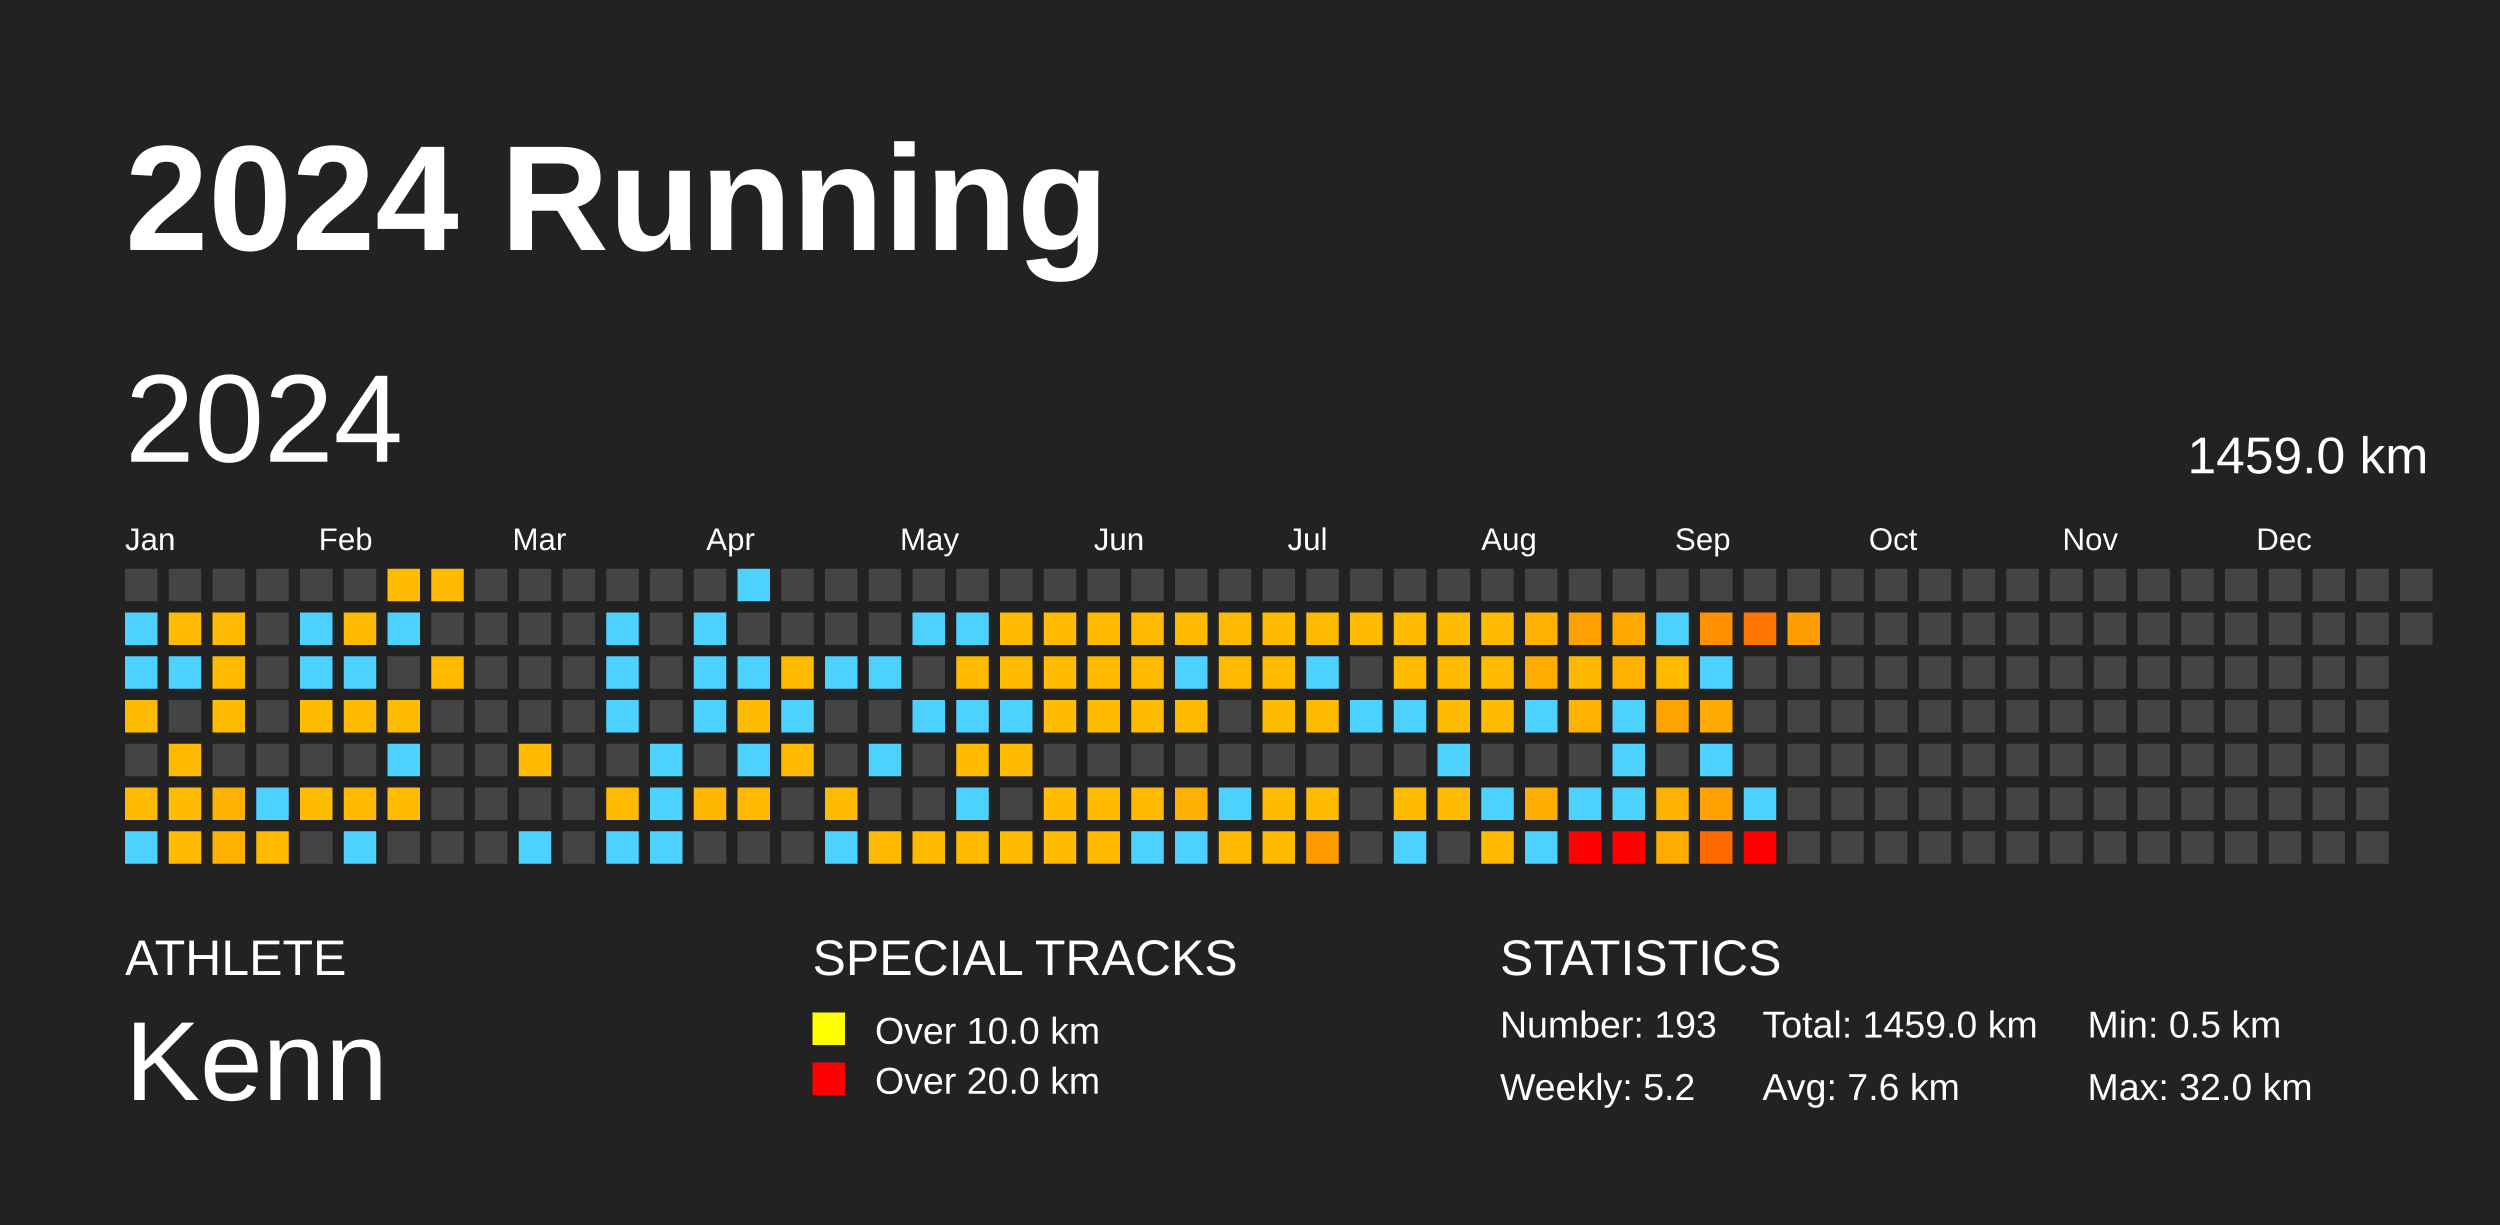
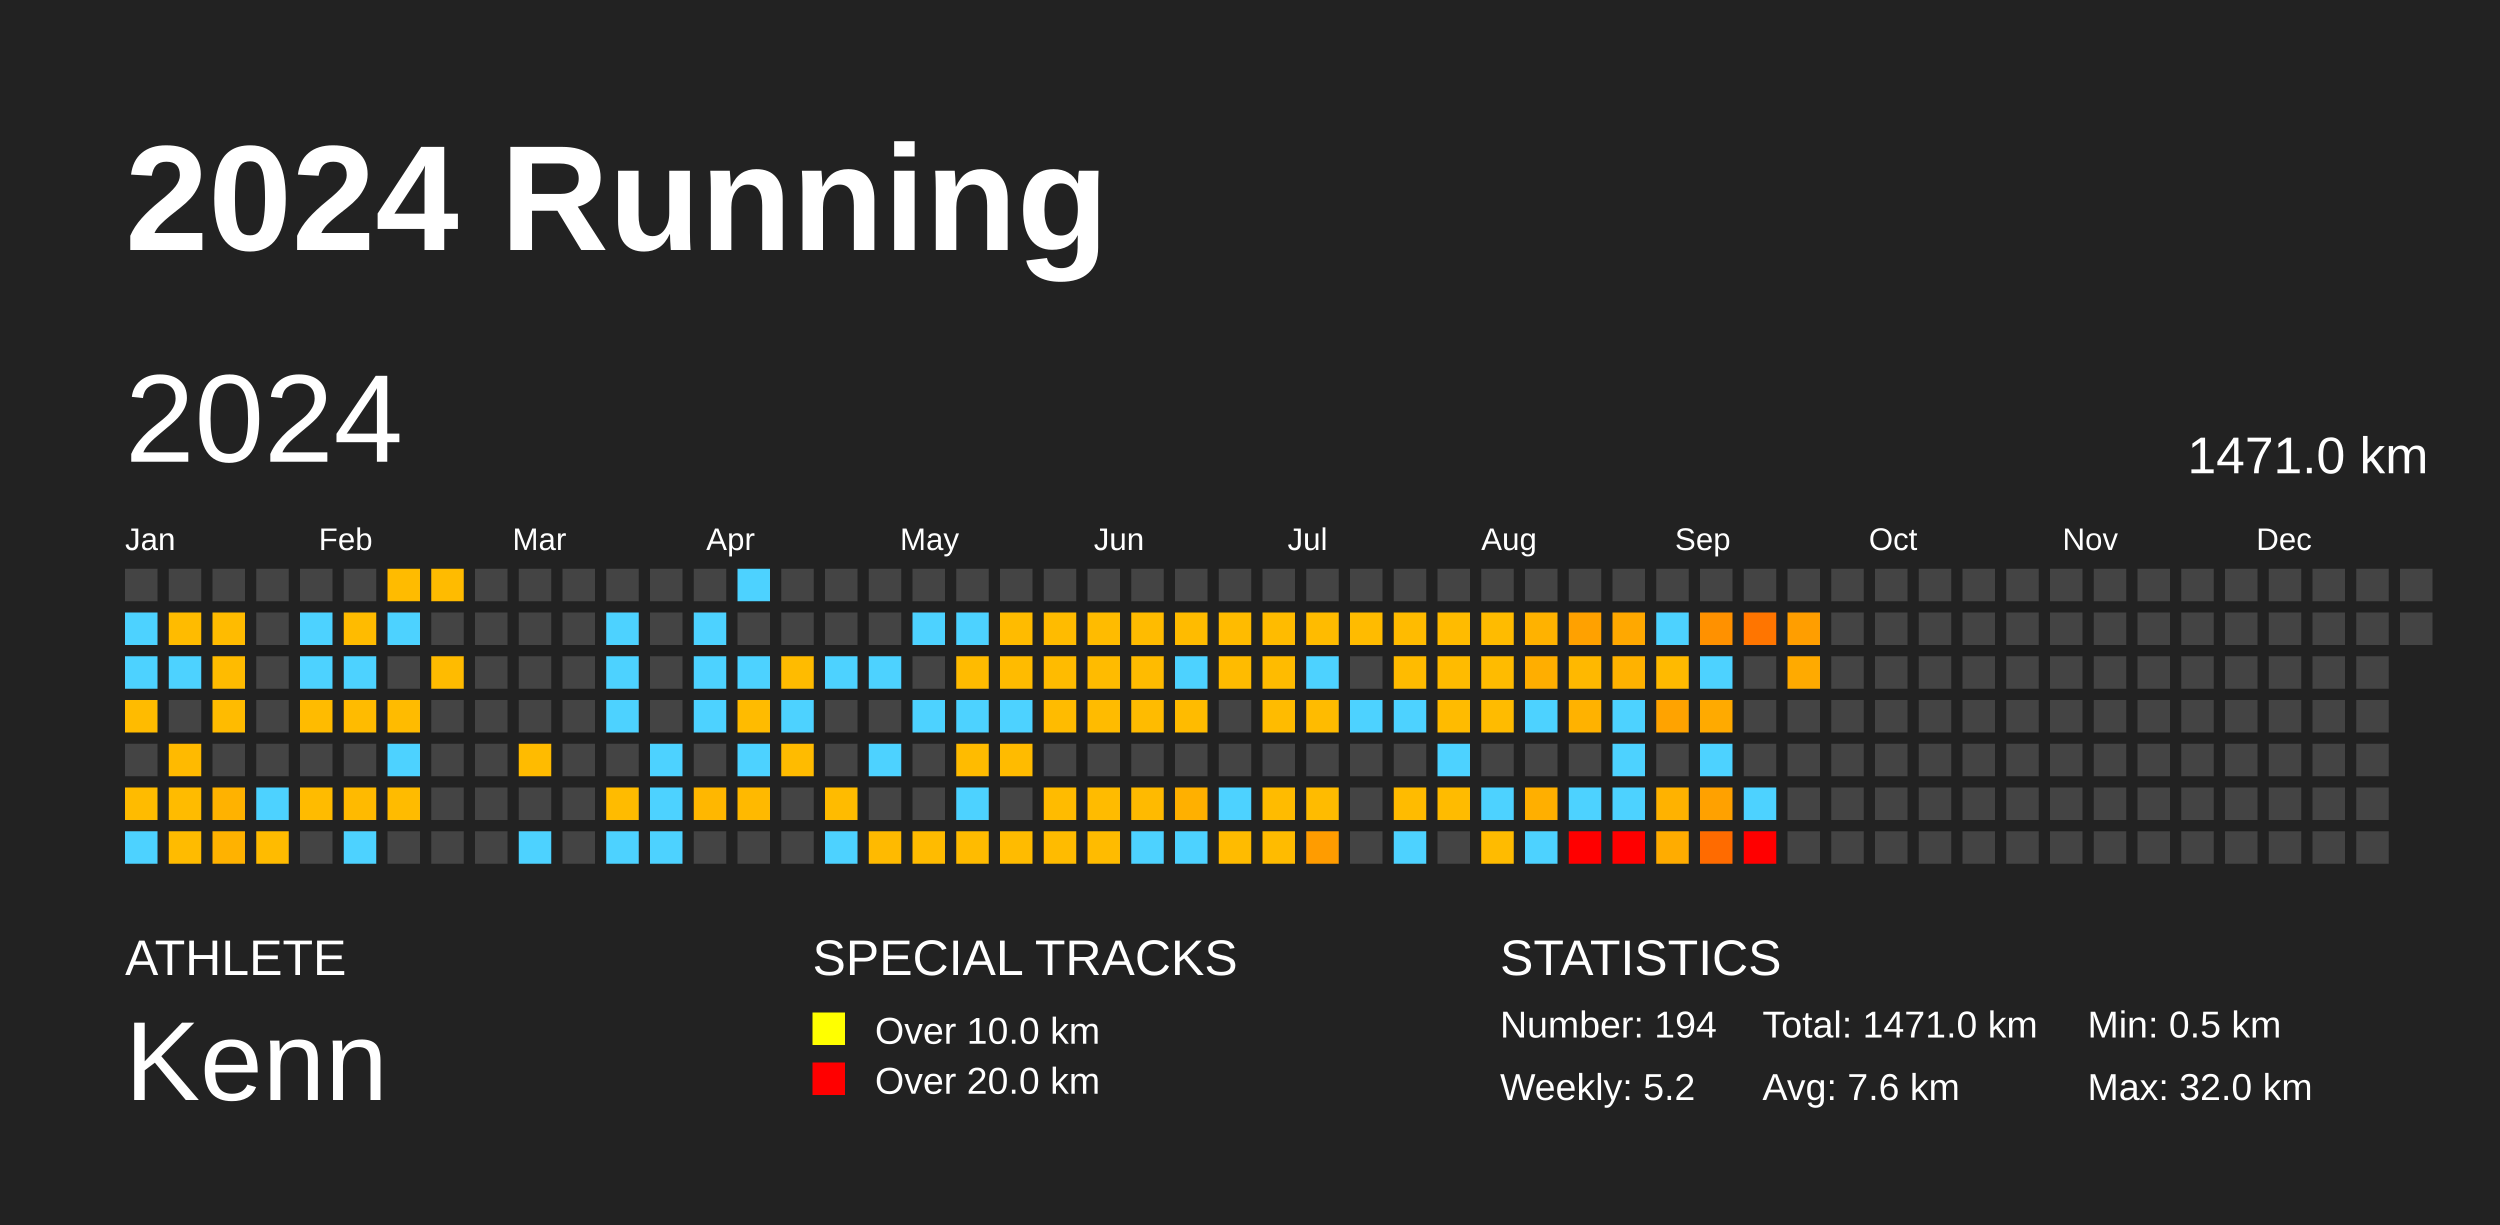
<svg xmlns="http://www.w3.org/2000/svg" baseProfile="full" height="98mm" version="1.1" viewBox="0,0,200,98" width="200mm">
  <defs />
  <rect fill="#222222" height="98" width="200" x="0" y="0" />
  <text fill="#FFFFFF" style="font-size:12px; font-family:Arial; font-weight:bold;" x="10" y="20">2024 Running</text>
  <text fill="#FFFFFF" style="font-size:4px; font-family:Arial" x="10" y="78">ATHLETE</text>
  <text fill="#FFFFFF" style="font-size:9px; font-family:Arial" x="10" y="88">Kenn</text>
  <text fill="#FFFFFF" style="font-size:4px; font-family:Arial" x="65" y="78">SPECIAL TRACKS</text>
  <rect fill="yellow" height="2.6" width="2.6" x="65" y="81" />
  <text fill="#FFFFFF" style="font-size:3px; font-family:Arial" x="70" y="83.5">Over 10.0 km</text>
  <rect fill="red" height="2.6" width="2.6" x="65" y="85" />
  <text fill="#FFFFFF" style="font-size:3px; font-family:Arial" x="70" y="87.5">Over 20.0 km</text>
  <text fill="#FFFFFF" style="font-size:4px; font-family:Arial" x="120" y="78">STATISTICS</text>
-   <text fill="#FFFFFF" style="font-size:3px; font-family:Arial" x="120" y="83">Number: 193</text>
+   <text fill="#FFFFFF" style="font-size:3px; font-family:Arial" x="120" y="83">Number: 194</text>
  <text fill="#FFFFFF" style="font-size:3px; font-family:Arial" x="120" y="88">Weekly: 5.2</text>
-   <text fill="#FFFFFF" style="font-size:3px; font-family:Arial" x="141" y="83">Total: 1459.0 km</text>
+   <text fill="#FFFFFF" style="font-size:3px; font-family:Arial" x="141" y="83">Total: 1471.0 km</text>
  <text fill="#FFFFFF" style="font-size:3px; font-family:Arial" x="141" y="88">Avg: 7.6 km</text>
  <text fill="#FFFFFF" style="font-size:3px; font-family:Arial" x="167" y="83">Min: 0.5 km</text>
  <text fill="#FFFFFF" style="font-size:3px; font-family:Arial" x="167" y="88">Max: 32.0 km</text>
  <text dominant-baseline="hanging" fill="#FFFFFF" style="font-size:10.0px; font-family:Arial;" x="10" y="30">2024</text>
-   <text dominant-baseline="hanging" fill="#FFFFFF" style="font-size:4.125px; font-family:Arial;" x="175" y="35">1459.0 km</text>
+   <text dominant-baseline="hanging" fill="#FFFFFF" style="font-size:4.125px; font-family:Arial;" x="175" y="35">1471.0 km</text>
  <text fill="#FFFFFF" style="font-size:2.5px; font-family:Arial" x="10.0" y="44">Jan</text>
  <text fill="#FFFFFF" style="font-size:2.5px; font-family:Arial" x="25.5" y="44">Feb</text>
  <text fill="#FFFFFF" style="font-size:2.5px; font-family:Arial" x="41.0" y="44">Mar</text>
  <text fill="#FFFFFF" style="font-size:2.5px; font-family:Arial" x="56.5" y="44">Apr</text>
  <text fill="#FFFFFF" style="font-size:2.5px; font-family:Arial" x="72.0" y="44">May</text>
  <text fill="#FFFFFF" style="font-size:2.5px; font-family:Arial" x="87.5" y="44">Jun</text>
  <text fill="#FFFFFF" style="font-size:2.5px; font-family:Arial" x="103.0" y="44">Jul</text>
  <text fill="#FFFFFF" style="font-size:2.5px; font-family:Arial" x="118.5" y="44">Aug</text>
  <text fill="#FFFFFF" style="font-size:2.5px; font-family:Arial" x="134.0" y="44">Sep</text>
  <text fill="#FFFFFF" style="font-size:2.5px; font-family:Arial" x="149.5" y="44">Oct</text>
  <text fill="#FFFFFF" style="font-size:2.5px; font-family:Arial" x="165.0" y="44">Nov</text>
  <text fill="#FFFFFF" style="font-size:2.5px; font-family:Arial" x="180.5" y="44">Dec</text>
  <rect fill="#444444" height="2.6" width="2.6" x="10.0" y="45.5" />
  <rect fill="#4dd2ff" height="2.6" width="2.6" x="10.0" y="49.0" />
  <rect fill="#4dd2ff" height="2.6" width="2.6" x="10.0" y="52.5" />
  <rect fill="#ffbb00" height="2.6" width="2.6" x="10.0" y="56.0" />
  <rect fill="#444444" height="2.6" width="2.6" x="10.0" y="59.5" />
  <rect fill="#ffbb00" height="2.6" width="2.6" x="10.0" y="63.0" />
  <rect fill="#4dd2ff" height="2.6" width="2.6" x="10.0" y="66.5" />
  <rect fill="#444444" height="2.6" width="2.6" x="13.5" y="45.5" />
  <rect fill="#ffbb00" height="2.6" width="2.6" x="13.5" y="49.0" />
  <rect fill="#4dd2ff" height="2.6" width="2.6" x="13.5" y="52.5" />
  <rect fill="#444444" height="2.6" width="2.6" x="13.5" y="56.0" />
  <rect fill="#ffba00" height="2.6" width="2.6" x="13.5" y="59.5" />
  <rect fill="#ffbb00" height="2.6" width="2.6" x="13.5" y="63.0" />
  <rect fill="#ffbb00" height="2.6" width="2.6" x="13.5" y="66.5" />
  <rect fill="#444444" height="2.6" width="2.6" x="17.0" y="45.5" />
  <rect fill="#ffbb00" height="2.6" width="2.6" x="17.0" y="49.0" />
  <rect fill="#ffbb00" height="2.6" width="2.6" x="17.0" y="52.5" />
  <rect fill="#ffbb00" height="2.6" width="2.6" x="17.0" y="56.0" />
  <rect fill="#444444" height="2.6" width="2.6" x="17.0" y="59.5" />
  <rect fill="#ffb200" height="2.6" width="2.6" x="17.0" y="63.0" />
  <rect fill="#ffb200" height="2.6" width="2.6" x="17.0" y="66.5" />
  <rect fill="#444444" height="2.6" width="2.6" x="20.5" y="45.5" />
  <rect fill="#444444" height="2.6" width="2.6" x="20.5" y="49.0" />
  <rect fill="#444444" height="2.6" width="2.6" x="20.5" y="52.5" />
  <rect fill="#444444" height="2.6" width="2.6" x="20.5" y="56.0" />
  <rect fill="#444444" height="2.6" width="2.6" x="20.5" y="59.5" />
  <rect fill="#4dd2ff" height="2.6" width="2.6" x="20.5" y="63.0" />
  <rect fill="#ffbb00" height="2.6" width="2.6" x="20.5" y="66.5" />
  <rect fill="#444444" height="2.6" width="2.6" x="24.0" y="45.5" />
  <rect fill="#4dd2ff" height="2.6" width="2.6" x="24.0" y="49.0" />
  <rect fill="#4dd2ff" height="2.6" width="2.6" x="24.0" y="52.5" />
  <rect fill="#ffbb00" height="2.6" width="2.6" x="24.0" y="56.0" />
  <rect fill="#444444" height="2.6" width="2.6" x="24.0" y="59.5" />
  <rect fill="#ffbb00" height="2.6" width="2.6" x="24.0" y="63.0" />
  <rect fill="#444444" height="2.6" width="2.6" x="24.0" y="66.5" />
  <rect fill="#444444" height="2.6" width="2.6" x="27.5" y="45.5" />
  <rect fill="#ffbb00" height="2.6" width="2.6" x="27.5" y="49.0" />
  <rect fill="#4dd2ff" height="2.6" width="2.6" x="27.5" y="52.5" />
  <rect fill="#ffbb00" height="2.6" width="2.6" x="27.5" y="56.0" />
  <rect fill="#444444" height="2.6" width="2.6" x="27.5" y="59.5" />
  <rect fill="#ffba00" height="2.6" width="2.6" x="27.5" y="63.0" />
  <rect fill="#4dd2ff" height="2.6" width="2.6" x="27.5" y="66.5" />
  <rect fill="#ffbb00" height="2.6" width="2.6" x="31.0" y="45.5" />
  <rect fill="#4dd2ff" height="2.6" width="2.6" x="31.0" y="49.0" />
  <rect fill="#444444" height="2.6" width="2.6" x="31.0" y="52.5" />
  <rect fill="#ffbb00" height="2.6" width="2.6" x="31.0" y="56.0" />
  <rect fill="#4dd2ff" height="2.6" width="2.6" x="31.0" y="59.5" />
  <rect fill="#ffbb00" height="2.6" width="2.6" x="31.0" y="63.0" />
  <rect fill="#444444" height="2.6" width="2.6" x="31.0" y="66.5" />
  <rect fill="#ffbb00" height="2.6" width="2.6" x="34.5" y="45.5" />
  <rect fill="#444444" height="2.6" width="2.6" x="34.5" y="49.0" />
  <rect fill="#ffbb00" height="2.6" width="2.6" x="34.5" y="52.5" />
  <rect fill="#444444" height="2.6" width="2.6" x="34.5" y="56.0" />
  <rect fill="#444444" height="2.6" width="2.6" x="34.5" y="59.5" />
  <rect fill="#444444" height="2.6" width="2.6" x="34.5" y="63.0" />
  <rect fill="#444444" height="2.6" width="2.6" x="34.5" y="66.5" />
  <rect fill="#444444" height="2.6" width="2.6" x="38.0" y="45.5" />
  <rect fill="#444444" height="2.6" width="2.6" x="38.0" y="49.0" />
  <rect fill="#444444" height="2.6" width="2.6" x="38.0" y="52.5" />
  <rect fill="#444444" height="2.6" width="2.6" x="38.0" y="56.0" />
  <rect fill="#444444" height="2.6" width="2.6" x="38.0" y="59.5" />
  <rect fill="#444444" height="2.6" width="2.6" x="38.0" y="63.0" />
  <rect fill="#444444" height="2.6" width="2.6" x="38.0" y="66.5" />
  <rect fill="#444444" height="2.6" width="2.6" x="41.5" y="45.5" />
  <rect fill="#444444" height="2.6" width="2.6" x="41.5" y="49.0" />
  <rect fill="#444444" height="2.6" width="2.6" x="41.5" y="52.5" />
  <rect fill="#444444" height="2.6" width="2.6" x="41.5" y="56.0" />
  <rect fill="#ffbb00" height="2.6" width="2.6" x="41.5" y="59.5" />
  <rect fill="#444444" height="2.6" width="2.6" x="41.5" y="63.0" />
  <rect fill="#4dd2ff" height="2.6" width="2.6" x="41.5" y="66.5" />
  <rect fill="#444444" height="2.6" width="2.6" x="45.0" y="45.5" />
  <rect fill="#444444" height="2.6" width="2.6" x="45.0" y="49.0" />
  <rect fill="#444444" height="2.6" width="2.6" x="45.0" y="52.5" />
  <rect fill="#444444" height="2.6" width="2.6" x="45.0" y="56.0" />
  <rect fill="#444444" height="2.6" width="2.6" x="45.0" y="59.5" />
  <rect fill="#444444" height="2.6" width="2.6" x="45.0" y="63.0" />
  <rect fill="#444444" height="2.6" width="2.6" x="45.0" y="66.5" />
  <rect fill="#444444" height="2.6" width="2.6" x="48.5" y="45.5" />
  <rect fill="#4dd2ff" height="2.6" width="2.6" x="48.5" y="49.0" />
  <rect fill="#4dd2ff" height="2.6" width="2.6" x="48.5" y="52.5" />
  <rect fill="#4dd2ff" height="2.6" width="2.6" x="48.5" y="56.0" />
  <rect fill="#444444" height="2.6" width="2.6" x="48.5" y="59.5" />
  <rect fill="#ffbb00" height="2.6" width="2.6" x="48.5" y="63.0" />
  <rect fill="#4dd2ff" height="2.6" width="2.6" x="48.5" y="66.5" />
  <rect fill="#444444" height="2.6" width="2.6" x="52.0" y="45.5" />
  <rect fill="#444444" height="2.6" width="2.6" x="52.0" y="49.0" />
  <rect fill="#444444" height="2.6" width="2.6" x="52.0" y="52.5" />
  <rect fill="#444444" height="2.6" width="2.6" x="52.0" y="56.0" />
  <rect fill="#4dd2ff" height="2.6" width="2.6" x="52.0" y="59.5" />
  <rect fill="#4dd2ff" height="2.6" width="2.6" x="52.0" y="63.0" />
  <rect fill="#4dd2ff" height="2.6" width="2.6" x="52.0" y="66.5" />
  <rect fill="#444444" height="2.6" width="2.6" x="55.5" y="45.5" />
  <rect fill="#4dd2ff" height="2.6" width="2.6" x="55.5" y="49.0" />
  <rect fill="#4dd2ff" height="2.6" width="2.6" x="55.5" y="52.5" />
  <rect fill="#4dd2ff" height="2.6" width="2.6" x="55.5" y="56.0" />
  <rect fill="#444444" height="2.6" width="2.6" x="55.5" y="59.5" />
  <rect fill="#ffb700" height="2.6" width="2.6" x="55.5" y="63.0" />
  <rect fill="#444444" height="2.6" width="2.6" x="55.5" y="66.5" />
  <rect fill="#4dd2ff" height="2.6" width="2.6" x="59.0" y="45.5" />
  <rect fill="#444444" height="2.6" width="2.6" x="59.0" y="49.0" />
  <rect fill="#4dd2ff" height="2.6" width="2.6" x="59.0" y="52.5" />
  <rect fill="#ffbb00" height="2.6" width="2.6" x="59.0" y="56.0" />
  <rect fill="#4dd2ff" height="2.6" width="2.6" x="59.0" y="59.5" />
  <rect fill="#ffb900" height="2.6" width="2.6" x="59.0" y="63.0" />
  <rect fill="#444444" height="2.6" width="2.6" x="59.0" y="66.5" />
  <rect fill="#444444" height="2.6" width="2.6" x="62.5" y="45.5" />
  <rect fill="#444444" height="2.6" width="2.6" x="62.5" y="49.0" />
  <rect fill="#ffbb00" height="2.6" width="2.6" x="62.5" y="52.5" />
  <rect fill="#4dd2ff" height="2.6" width="2.6" x="62.5" y="56.0" />
  <rect fill="#ffbb00" height="2.6" width="2.6" x="62.5" y="59.5" />
  <rect fill="#444444" height="2.6" width="2.6" x="62.5" y="63.0" />
  <rect fill="#444444" height="2.6" width="2.6" x="62.5" y="66.5" />
  <rect fill="#444444" height="2.6" width="2.6" x="66.0" y="45.5" />
  <rect fill="#444444" height="2.6" width="2.6" x="66.0" y="49.0" />
  <rect fill="#4dd2ff" height="2.6" width="2.6" x="66.0" y="52.5" />
  <rect fill="#444444" height="2.6" width="2.6" x="66.0" y="56.0" />
  <rect fill="#444444" height="2.6" width="2.6" x="66.0" y="59.5" />
  <rect fill="#ffbb00" height="2.6" width="2.6" x="66.0" y="63.0" />
  <rect fill="#4dd2ff" height="2.6" width="2.6" x="66.0" y="66.5" />
  <rect fill="#444444" height="2.6" width="2.6" x="69.5" y="45.5" />
  <rect fill="#444444" height="2.6" width="2.6" x="69.5" y="49.0" />
  <rect fill="#4dd2ff" height="2.6" width="2.6" x="69.5" y="52.5" />
  <rect fill="#444444" height="2.6" width="2.6" x="69.5" y="56.0" />
  <rect fill="#4dd2ff" height="2.6" width="2.6" x="69.5" y="59.5" />
  <rect fill="#444444" height="2.6" width="2.6" x="69.5" y="63.0" />
  <rect fill="#ffba00" height="2.6" width="2.6" x="69.5" y="66.5" />
  <rect fill="#444444" height="2.6" width="2.6" x="73.0" y="45.5" />
  <rect fill="#4dd2ff" height="2.6" width="2.6" x="73.0" y="49.0" />
  <rect fill="#444444" height="2.6" width="2.6" x="73.0" y="52.5" />
  <rect fill="#4dd2ff" height="2.6" width="2.6" x="73.0" y="56.0" />
  <rect fill="#444444" height="2.6" width="2.6" x="73.0" y="59.5" />
  <rect fill="#444444" height="2.6" width="2.6" x="73.0" y="63.0" />
  <rect fill="#ffbb00" height="2.6" width="2.6" x="73.0" y="66.5" />
  <rect fill="#444444" height="2.6" width="2.6" x="76.5" y="45.5" />
  <rect fill="#4dd2ff" height="2.6" width="2.6" x="76.5" y="49.0" />
  <rect fill="#ffbb00" height="2.6" width="2.6" x="76.5" y="52.5" />
  <rect fill="#4dd2ff" height="2.6" width="2.6" x="76.5" y="56.0" />
  <rect fill="#ffbb00" height="2.6" width="2.6" x="76.5" y="59.5" />
  <rect fill="#4dd2ff" height="2.6" width="2.6" x="76.5" y="63.0" />
  <rect fill="#ffbb00" height="2.6" width="2.6" x="76.5" y="66.5" />
  <rect fill="#444444" height="2.6" width="2.6" x="80.0" y="45.5" />
  <rect fill="#ffbb00" height="2.6" width="2.6" x="80.0" y="49.0" />
  <rect fill="#ffbb00" height="2.6" width="2.6" x="80.0" y="52.5" />
  <rect fill="#4dd2ff" height="2.6" width="2.6" x="80.0" y="56.0" />
  <rect fill="#ffbb00" height="2.6" width="2.6" x="80.0" y="59.5" />
  <rect fill="#444444" height="2.6" width="2.6" x="80.0" y="63.0" />
  <rect fill="#ffbb00" height="2.6" width="2.6" x="80.0" y="66.5" />
  <rect fill="#444444" height="2.6" width="2.6" x="83.5" y="45.5" />
  <rect fill="#ffbb00" height="2.6" width="2.6" x="83.5" y="49.0" />
  <rect fill="#ffbb00" height="2.6" width="2.6" x="83.5" y="52.5" />
  <rect fill="#ffbb00" height="2.6" width="2.6" x="83.5" y="56.0" />
  <rect fill="#444444" height="2.6" width="2.6" x="83.5" y="59.5" />
  <rect fill="#ffbb00" height="2.6" width="2.6" x="83.5" y="63.0" />
  <rect fill="#ffbb00" height="2.6" width="2.6" x="83.5" y="66.5" />
  <rect fill="#444444" height="2.6" width="2.6" x="87.0" y="45.5" />
  <rect fill="#ffbb00" height="2.6" width="2.6" x="87.0" y="49.0" />
  <rect fill="#ffbb00" height="2.6" width="2.6" x="87.0" y="52.5" />
  <rect fill="#ffbb00" height="2.6" width="2.6" x="87.0" y="56.0" />
  <rect fill="#444444" height="2.6" width="2.6" x="87.0" y="59.5" />
  <rect fill="#ffbb00" height="2.6" width="2.6" x="87.0" y="63.0" />
  <rect fill="#ffbb00" height="2.6" width="2.6" x="87.0" y="66.5" />
  <rect fill="#444444" height="2.6" width="2.6" x="90.5" y="45.5" />
  <rect fill="#ffbb00" height="2.6" width="2.6" x="90.5" y="49.0" />
  <rect fill="#ffbb00" height="2.6" width="2.6" x="90.5" y="52.5" />
  <rect fill="#ffbb00" height="2.6" width="2.6" x="90.5" y="56.0" />
  <rect fill="#444444" height="2.6" width="2.6" x="90.5" y="59.5" />
  <rect fill="#ffba00" height="2.6" width="2.6" x="90.5" y="63.0" />
  <rect fill="#4dd2ff" height="2.6" width="2.6" x="90.5" y="66.5" />
  <rect fill="#444444" height="2.6" width="2.6" x="94.0" y="45.5" />
  <rect fill="#ffbb00" height="2.6" width="2.6" x="94.0" y="49.0" />
  <rect fill="#4dd2ff" height="2.6" width="2.6" x="94.0" y="52.5" />
  <rect fill="#ffbb00" height="2.6" width="2.6" x="94.0" y="56.0" />
  <rect fill="#444444" height="2.6" width="2.6" x="94.0" y="59.5" />
  <rect fill="#ffb000" height="2.6" width="2.6" x="94.0" y="63.0" />
  <rect fill="#4dd2ff" height="2.6" width="2.6" x="94.0" y="66.5" />
  <rect fill="#444444" height="2.6" width="2.6" x="97.5" y="45.5" />
  <rect fill="#ffbb00" height="2.6" width="2.6" x="97.5" y="49.0" />
  <rect fill="#ffbb00" height="2.6" width="2.6" x="97.5" y="52.5" />
  <rect fill="#444444" height="2.6" width="2.6" x="97.5" y="56.0" />
  <rect fill="#444444" height="2.6" width="2.6" x="97.5" y="59.5" />
  <rect fill="#4dd2ff" height="2.6" width="2.6" x="97.5" y="63.0" />
  <rect fill="#ffbb00" height="2.6" width="2.6" x="97.5" y="66.5" />
  <rect fill="#444444" height="2.6" width="2.6" x="101.0" y="45.5" />
  <rect fill="#ffbb00" height="2.6" width="2.6" x="101.0" y="49.0" />
  <rect fill="#ffbb00" height="2.6" width="2.6" x="101.0" y="52.5" />
  <rect fill="#ffbb00" height="2.6" width="2.6" x="101.0" y="56.0" />
  <rect fill="#444444" height="2.6" width="2.6" x="101.0" y="59.5" />
  <rect fill="#ffbb00" height="2.6" width="2.6" x="101.0" y="63.0" />
  <rect fill="#ffbb00" height="2.6" width="2.6" x="101.0" y="66.5" />
  <rect fill="#444444" height="2.6" width="2.6" x="104.5" y="45.5" />
  <rect fill="#ffbb00" height="2.6" width="2.6" x="104.5" y="49.0" />
  <rect fill="#4dd2ff" height="2.6" width="2.6" x="104.5" y="52.5" />
  <rect fill="#ffbb00" height="2.6" width="2.6" x="104.5" y="56.0" />
  <rect fill="#444444" height="2.6" width="2.6" x="104.5" y="59.5" />
  <rect fill="#ffbb00" height="2.6" width="2.6" x="104.5" y="63.0" />
  <rect fill="#ff9c00" height="2.6" width="2.6" x="104.5" y="66.5" />
  <rect fill="#444444" height="2.6" width="2.6" x="108.0" y="45.5" />
  <rect fill="#ffbb00" height="2.6" width="2.6" x="108.0" y="49.0" />
  <rect fill="#444444" height="2.6" width="2.6" x="108.0" y="52.5" />
  <rect fill="#4dd2ff" height="2.6" width="2.6" x="108.0" y="56.0" />
  <rect fill="#444444" height="2.6" width="2.6" x="108.0" y="59.5" />
  <rect fill="#444444" height="2.6" width="2.6" x="108.0" y="63.0" />
  <rect fill="#444444" height="2.6" width="2.6" x="108.0" y="66.5" />
  <rect fill="#444444" height="2.6" width="2.6" x="111.5" y="45.5" />
  <rect fill="#ffbb00" height="2.6" width="2.6" x="111.5" y="49.0" />
  <rect fill="#ffbb00" height="2.6" width="2.6" x="111.5" y="52.5" />
  <rect fill="#4dd2ff" height="2.6" width="2.6" x="111.5" y="56.0" />
  <rect fill="#444444" height="2.6" width="2.6" x="111.5" y="59.5" />
  <rect fill="#ffbb00" height="2.6" width="2.6" x="111.5" y="63.0" />
  <rect fill="#4dd2ff" height="2.6" width="2.6" x="111.5" y="66.5" />
  <rect fill="#444444" height="2.6" width="2.6" x="115.0" y="45.5" />
  <rect fill="#ffbb00" height="2.6" width="2.6" x="115.0" y="49.0" />
  <rect fill="#ffbb00" height="2.6" width="2.6" x="115.0" y="52.5" />
  <rect fill="#ffbb00" height="2.6" width="2.6" x="115.0" y="56.0" />
  <rect fill="#4dd2ff" height="2.6" width="2.6" x="115.0" y="59.5" />
  <rect fill="#ffbb00" height="2.6" width="2.6" x="115.0" y="63.0" />
  <rect fill="#444444" height="2.6" width="2.6" x="115.0" y="66.5" />
  <rect fill="#444444" height="2.6" width="2.6" x="118.5" y="45.5" />
  <rect fill="#ffbb00" height="2.6" width="2.6" x="118.5" y="49.0" />
  <rect fill="#ffbb00" height="2.6" width="2.6" x="118.5" y="52.5" />
  <rect fill="#ffbb00" height="2.6" width="2.6" x="118.5" y="56.0" />
  <rect fill="#444444" height="2.6" width="2.6" x="118.5" y="59.5" />
  <rect fill="#4dd2ff" height="2.6" width="2.6" x="118.5" y="63.0" />
  <rect fill="#ffbb00" height="2.6" width="2.6" x="118.5" y="66.5" />
  <rect fill="#444444" height="2.6" width="2.6" x="122.0" y="45.5" />
  <rect fill="#ffb200" height="2.6" width="2.6" x="122.0" y="49.0" />
  <rect fill="#ffae00" height="2.6" width="2.6" x="122.0" y="52.5" />
  <rect fill="#4dd2ff" height="2.6" width="2.6" x="122.0" y="56.0" />
  <rect fill="#444444" height="2.6" width="2.6" x="122.0" y="59.5" />
  <rect fill="#ffaf00" height="2.6" width="2.6" x="122.0" y="63.0" />
  <rect fill="#4dd2ff" height="2.6" width="2.6" x="122.0" y="66.5" />
  <rect fill="#444444" height="2.6" width="2.6" x="125.5" y="45.5" />
  <rect fill="#ffa100" height="2.6" width="2.6" x="125.5" y="49.0" />
  <rect fill="#ffb800" height="2.6" width="2.6" x="125.5" y="52.5" />
  <rect fill="#ffb200" height="2.6" width="2.6" x="125.5" y="56.0" />
  <rect fill="#444444" height="2.6" width="2.6" x="125.5" y="59.5" />
  <rect fill="#4dd2ff" height="2.6" width="2.6" x="125.5" y="63.0" />
  <rect fill="red" height="2.6" width="2.6" x="125.5" y="66.5" />
  <rect fill="#444444" height="2.6" width="2.6" x="129.0" y="45.5" />
  <rect fill="#ffa800" height="2.6" width="2.6" x="129.0" y="49.0" />
  <rect fill="#ffb200" height="2.6" width="2.6" x="129.0" y="52.5" />
  <rect fill="#4dd2ff" height="2.6" width="2.6" x="129.0" y="56.0" />
  <rect fill="#4dd2ff" height="2.6" width="2.6" x="129.0" y="59.5" />
  <rect fill="#4dd2ff" height="2.6" width="2.6" x="129.0" y="63.0" />
  <rect fill="red" height="2.6" width="2.6" x="129.0" y="66.5" />
  <rect fill="#444444" height="2.6" width="2.6" x="132.5" y="45.5" />
  <rect fill="#4dd2ff" height="2.6" width="2.6" x="132.5" y="49.0" />
  <rect fill="#ffba00" height="2.6" width="2.6" x="132.5" y="52.5" />
  <rect fill="#ffa300" height="2.6" width="2.6" x="132.5" y="56.0" />
  <rect fill="#444444" height="2.6" width="2.6" x="132.5" y="59.5" />
  <rect fill="#ffb200" height="2.6" width="2.6" x="132.5" y="63.0" />
  <rect fill="#ffac00" height="2.6" width="2.6" x="132.5" y="66.5" />
  <rect fill="#444444" height="2.6" width="2.6" x="136.0" y="45.5" />
  <rect fill="#ff9100" height="2.6" width="2.6" x="136.0" y="49.0" />
  <rect fill="#4dd2ff" height="2.6" width="2.6" x="136.0" y="52.5" />
  <rect fill="#ffaa00" height="2.6" width="2.6" x="136.0" y="56.0" />
  <rect fill="#4dd2ff" height="2.6" width="2.6" x="136.0" y="59.5" />
  <rect fill="#ffa100" height="2.6" width="2.6" x="136.0" y="63.0" />
  <rect fill="#ff6b00" height="2.6" width="2.6" x="136.0" y="66.5" />
  <rect fill="#444444" height="2.6" width="2.6" x="139.5" y="45.5" />
  <rect fill="#ff7500" height="2.6" width="2.6" x="139.5" y="49.0" />
  <rect fill="#444444" height="2.6" width="2.6" x="139.5" y="52.5" />
  <rect fill="#444444" height="2.6" width="2.6" x="139.5" y="56.0" />
  <rect fill="#444444" height="2.6" width="2.6" x="139.5" y="59.5" />
  <rect fill="#4dd2ff" height="2.6" width="2.6" x="139.5" y="63.0" />
  <rect fill="red" height="2.6" width="2.6" x="139.5" y="66.5" />
  <rect fill="#444444" height="2.6" width="2.6" x="143.0" y="45.5" />
  <rect fill="#ff9e00" height="2.6" width="2.6" x="143.0" y="49.0" />
-   <rect fill="#444444" height="2.6" width="2.6" x="143.0" y="52.5" />
+   <rect fill="#ffaa00" height="2.6" width="2.6" x="143.0" y="52.5" />
  <rect fill="#444444" height="2.6" width="2.6" x="143.0" y="56.0" />
  <rect fill="#444444" height="2.6" width="2.6" x="143.0" y="59.5" />
  <rect fill="#444444" height="2.6" width="2.6" x="143.0" y="63.0" />
  <rect fill="#444444" height="2.6" width="2.6" x="143.0" y="66.5" />
  <rect fill="#444444" height="2.6" width="2.6" x="146.5" y="45.5" />
  <rect fill="#444444" height="2.6" width="2.6" x="146.5" y="49.0" />
  <rect fill="#444444" height="2.6" width="2.6" x="146.5" y="52.5" />
  <rect fill="#444444" height="2.6" width="2.6" x="146.5" y="56.0" />
  <rect fill="#444444" height="2.6" width="2.6" x="146.5" y="59.5" />
  <rect fill="#444444" height="2.6" width="2.6" x="146.5" y="63.0" />
  <rect fill="#444444" height="2.6" width="2.6" x="146.5" y="66.5" />
  <rect fill="#444444" height="2.6" width="2.6" x="150.0" y="45.5" />
  <rect fill="#444444" height="2.6" width="2.6" x="150.0" y="49.0" />
  <rect fill="#444444" height="2.6" width="2.6" x="150.0" y="52.5" />
  <rect fill="#444444" height="2.6" width="2.6" x="150.0" y="56.0" />
  <rect fill="#444444" height="2.6" width="2.6" x="150.0" y="59.5" />
  <rect fill="#444444" height="2.6" width="2.6" x="150.0" y="63.0" />
  <rect fill="#444444" height="2.6" width="2.6" x="150.0" y="66.5" />
  <rect fill="#444444" height="2.6" width="2.6" x="153.5" y="45.5" />
  <rect fill="#444444" height="2.6" width="2.6" x="153.5" y="49.0" />
  <rect fill="#444444" height="2.6" width="2.6" x="153.5" y="52.5" />
  <rect fill="#444444" height="2.6" width="2.6" x="153.5" y="56.0" />
  <rect fill="#444444" height="2.6" width="2.6" x="153.5" y="59.5" />
  <rect fill="#444444" height="2.6" width="2.6" x="153.5" y="63.0" />
  <rect fill="#444444" height="2.6" width="2.6" x="153.5" y="66.5" />
  <rect fill="#444444" height="2.6" width="2.6" x="157.0" y="45.5" />
  <rect fill="#444444" height="2.6" width="2.6" x="157.0" y="49.0" />
  <rect fill="#444444" height="2.6" width="2.6" x="157.0" y="52.5" />
  <rect fill="#444444" height="2.6" width="2.6" x="157.0" y="56.0" />
  <rect fill="#444444" height="2.6" width="2.6" x="157.0" y="59.5" />
  <rect fill="#444444" height="2.6" width="2.6" x="157.0" y="63.0" />
  <rect fill="#444444" height="2.6" width="2.6" x="157.0" y="66.5" />
  <rect fill="#444444" height="2.6" width="2.6" x="160.5" y="45.5" />
  <rect fill="#444444" height="2.6" width="2.6" x="160.5" y="49.0" />
  <rect fill="#444444" height="2.6" width="2.6" x="160.5" y="52.5" />
  <rect fill="#444444" height="2.6" width="2.6" x="160.5" y="56.0" />
  <rect fill="#444444" height="2.6" width="2.6" x="160.5" y="59.5" />
  <rect fill="#444444" height="2.6" width="2.6" x="160.5" y="63.0" />
  <rect fill="#444444" height="2.6" width="2.6" x="160.5" y="66.5" />
  <rect fill="#444444" height="2.6" width="2.6" x="164.0" y="45.5" />
  <rect fill="#444444" height="2.6" width="2.6" x="164.0" y="49.0" />
  <rect fill="#444444" height="2.6" width="2.6" x="164.0" y="52.5" />
  <rect fill="#444444" height="2.6" width="2.6" x="164.0" y="56.0" />
  <rect fill="#444444" height="2.6" width="2.6" x="164.0" y="59.5" />
  <rect fill="#444444" height="2.6" width="2.6" x="164.0" y="63.0" />
  <rect fill="#444444" height="2.6" width="2.6" x="164.0" y="66.5" />
  <rect fill="#444444" height="2.6" width="2.6" x="167.5" y="45.5" />
  <rect fill="#444444" height="2.6" width="2.6" x="167.5" y="49.0" />
  <rect fill="#444444" height="2.6" width="2.6" x="167.5" y="52.5" />
  <rect fill="#444444" height="2.6" width="2.6" x="167.5" y="56.0" />
  <rect fill="#444444" height="2.6" width="2.6" x="167.5" y="59.5" />
  <rect fill="#444444" height="2.6" width="2.6" x="167.5" y="63.0" />
  <rect fill="#444444" height="2.6" width="2.6" x="167.5" y="66.5" />
  <rect fill="#444444" height="2.6" width="2.6" x="171.0" y="45.5" />
  <rect fill="#444444" height="2.6" width="2.6" x="171.0" y="49.0" />
  <rect fill="#444444" height="2.6" width="2.6" x="171.0" y="52.5" />
  <rect fill="#444444" height="2.6" width="2.6" x="171.0" y="56.0" />
  <rect fill="#444444" height="2.6" width="2.6" x="171.0" y="59.5" />
  <rect fill="#444444" height="2.6" width="2.6" x="171.0" y="63.0" />
  <rect fill="#444444" height="2.6" width="2.6" x="171.0" y="66.5" />
  <rect fill="#444444" height="2.6" width="2.6" x="174.5" y="45.5" />
  <rect fill="#444444" height="2.6" width="2.6" x="174.5" y="49.0" />
  <rect fill="#444444" height="2.6" width="2.6" x="174.5" y="52.5" />
  <rect fill="#444444" height="2.6" width="2.6" x="174.5" y="56.0" />
  <rect fill="#444444" height="2.6" width="2.6" x="174.5" y="59.5" />
  <rect fill="#444444" height="2.6" width="2.6" x="174.5" y="63.0" />
  <rect fill="#444444" height="2.6" width="2.6" x="174.5" y="66.5" />
  <rect fill="#444444" height="2.6" width="2.6" x="178.0" y="45.5" />
  <rect fill="#444444" height="2.6" width="2.6" x="178.0" y="49.0" />
  <rect fill="#444444" height="2.6" width="2.6" x="178.0" y="52.5" />
  <rect fill="#444444" height="2.6" width="2.6" x="178.0" y="56.0" />
  <rect fill="#444444" height="2.6" width="2.6" x="178.0" y="59.5" />
  <rect fill="#444444" height="2.6" width="2.6" x="178.0" y="63.0" />
  <rect fill="#444444" height="2.6" width="2.6" x="178.0" y="66.5" />
  <rect fill="#444444" height="2.6" width="2.6" x="181.5" y="45.5" />
  <rect fill="#444444" height="2.6" width="2.6" x="181.5" y="49.0" />
  <rect fill="#444444" height="2.6" width="2.6" x="181.5" y="52.5" />
  <rect fill="#444444" height="2.6" width="2.6" x="181.5" y="56.0" />
  <rect fill="#444444" height="2.6" width="2.6" x="181.5" y="59.5" />
  <rect fill="#444444" height="2.6" width="2.6" x="181.5" y="63.0" />
  <rect fill="#444444" height="2.6" width="2.6" x="181.5" y="66.5" />
  <rect fill="#444444" height="2.6" width="2.6" x="185.0" y="45.5" />
  <rect fill="#444444" height="2.6" width="2.6" x="185.0" y="49.0" />
  <rect fill="#444444" height="2.6" width="2.6" x="185.0" y="52.5" />
  <rect fill="#444444" height="2.6" width="2.6" x="185.0" y="56.0" />
  <rect fill="#444444" height="2.6" width="2.6" x="185.0" y="59.5" />
  <rect fill="#444444" height="2.6" width="2.6" x="185.0" y="63.0" />
  <rect fill="#444444" height="2.6" width="2.6" x="185.0" y="66.5" />
  <rect fill="#444444" height="2.6" width="2.6" x="188.5" y="45.5" />
  <rect fill="#444444" height="2.6" width="2.6" x="188.5" y="49.0" />
  <rect fill="#444444" height="2.6" width="2.6" x="188.5" y="52.5" />
  <rect fill="#444444" height="2.6" width="2.6" x="188.5" y="56.0" />
  <rect fill="#444444" height="2.6" width="2.6" x="188.5" y="59.5" />
  <rect fill="#444444" height="2.6" width="2.6" x="188.5" y="63.0" />
  <rect fill="#444444" height="2.6" width="2.6" x="188.5" y="66.5" />
  <rect fill="#444444" height="2.6" width="2.6" x="192.0" y="45.5" />
  <rect fill="#444444" height="2.6" width="2.6" x="192.0" y="49.0" />
</svg>
